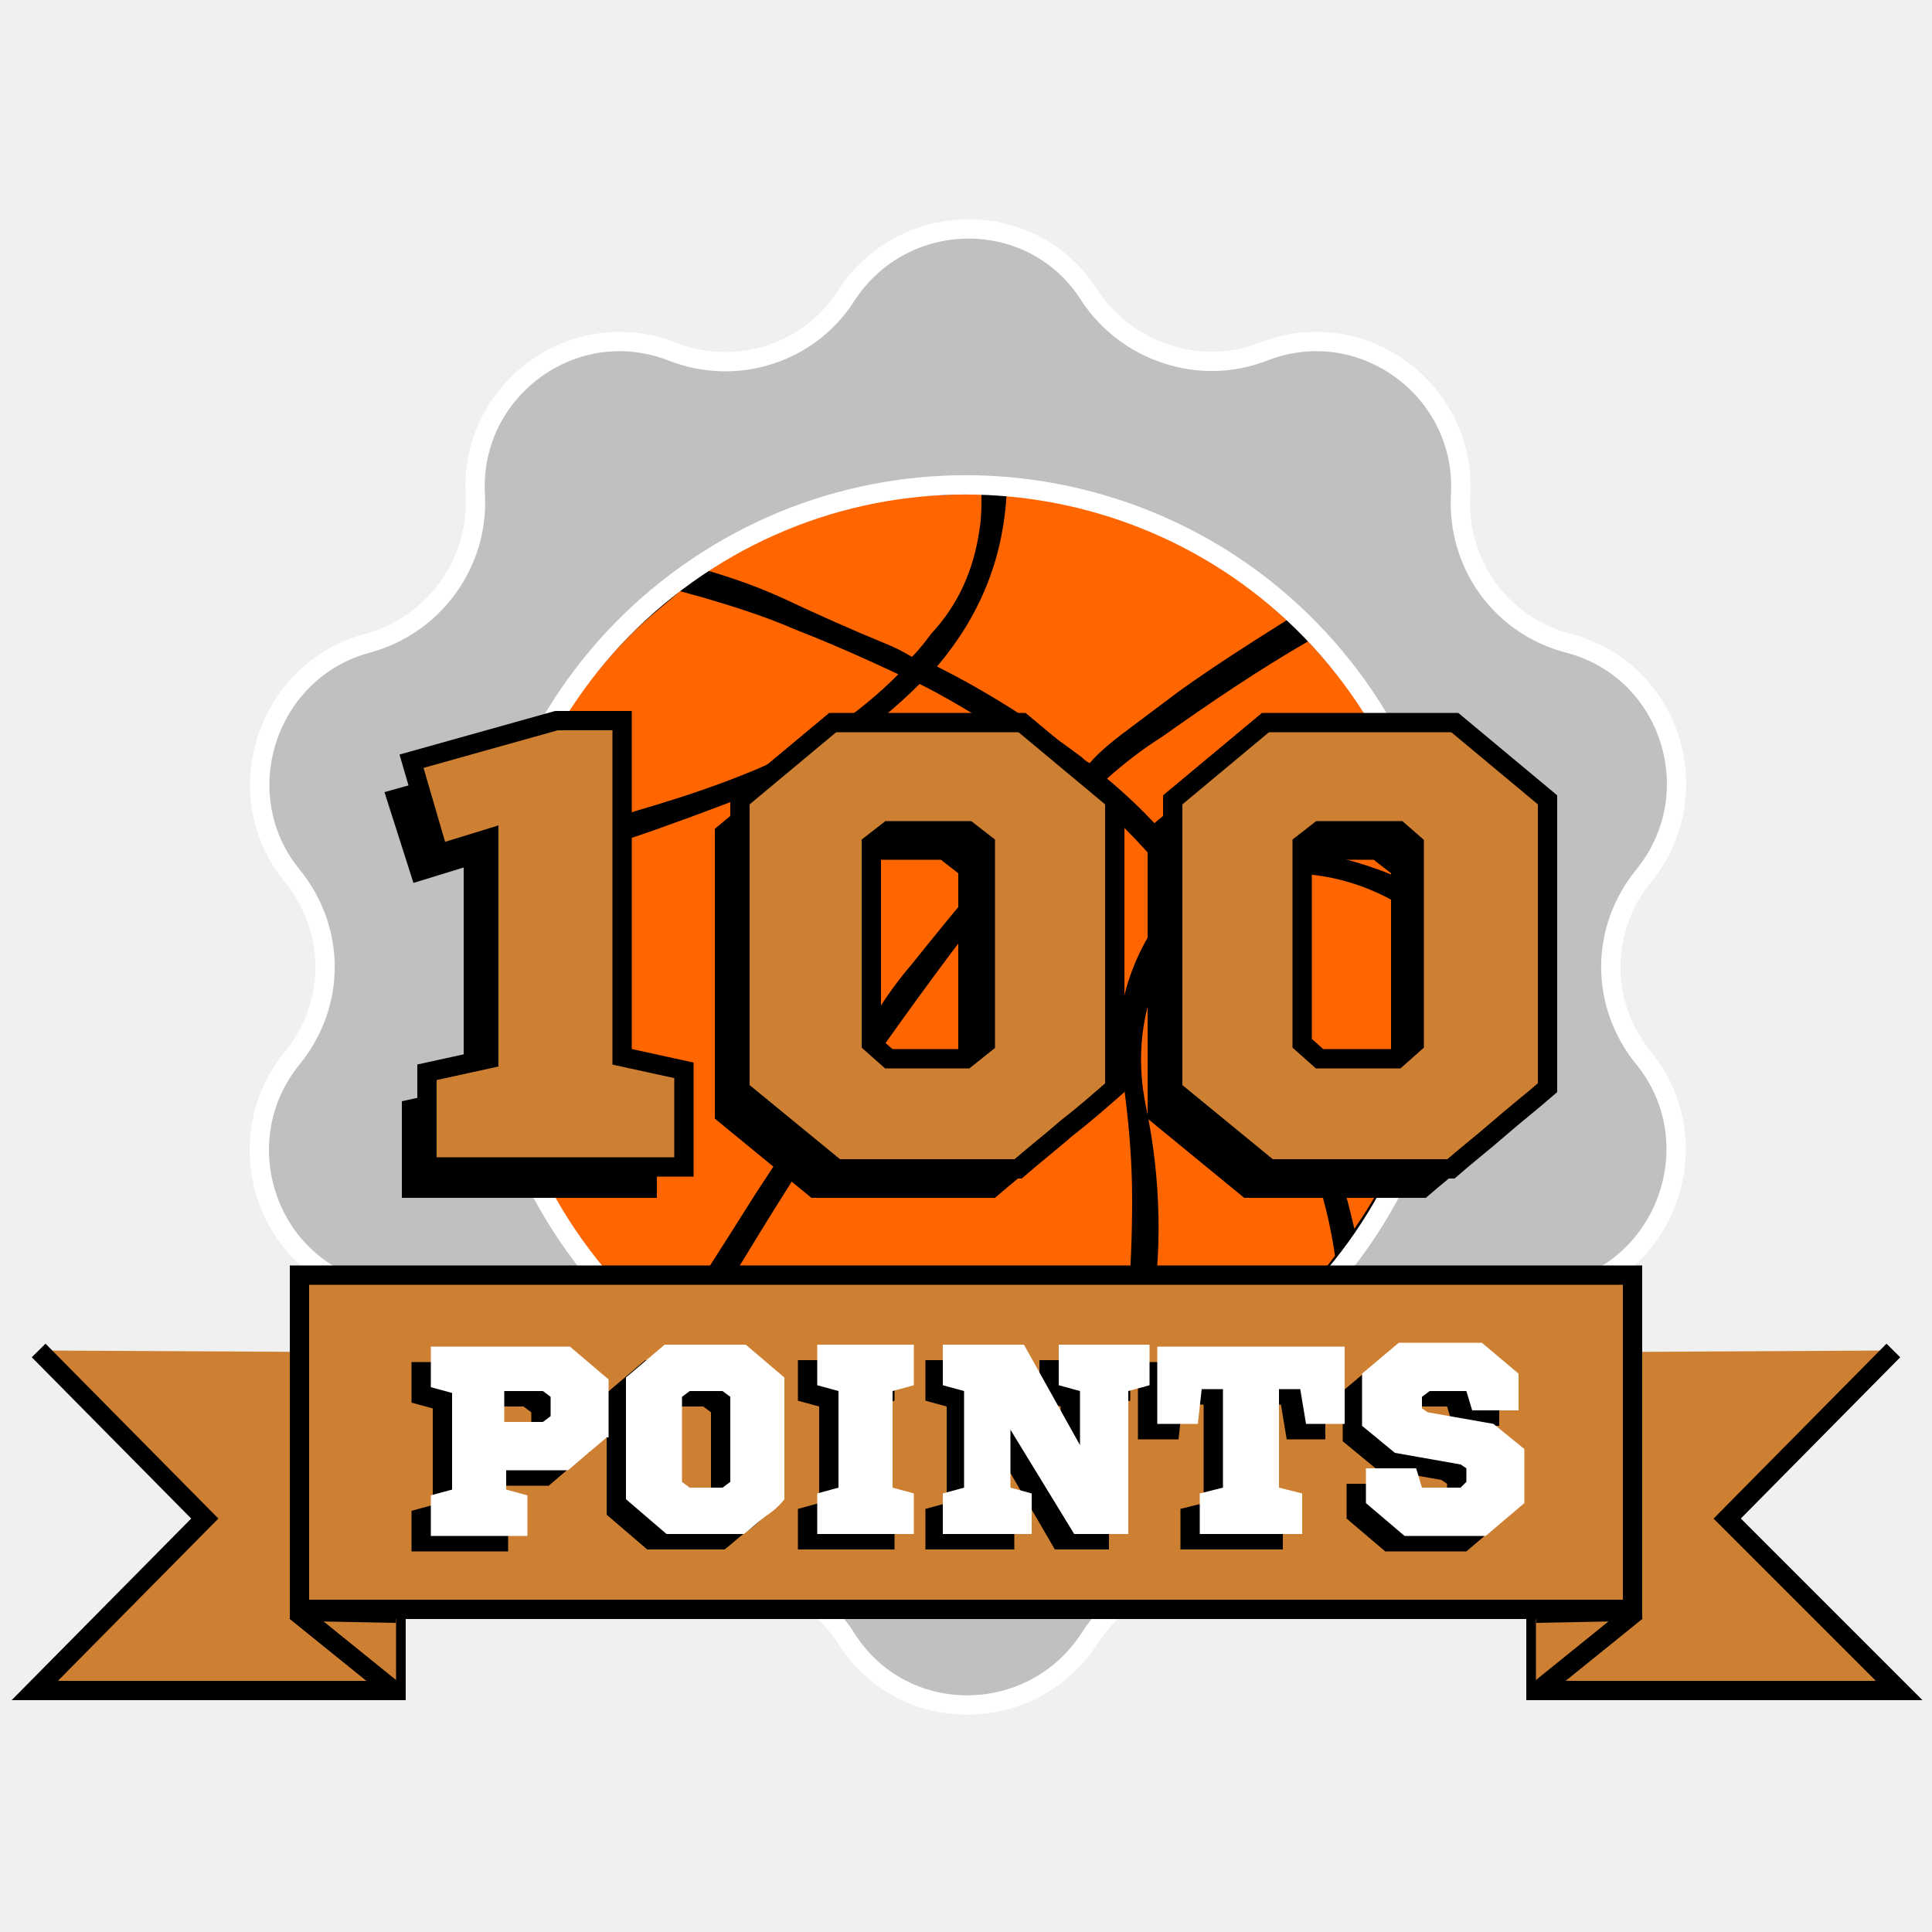
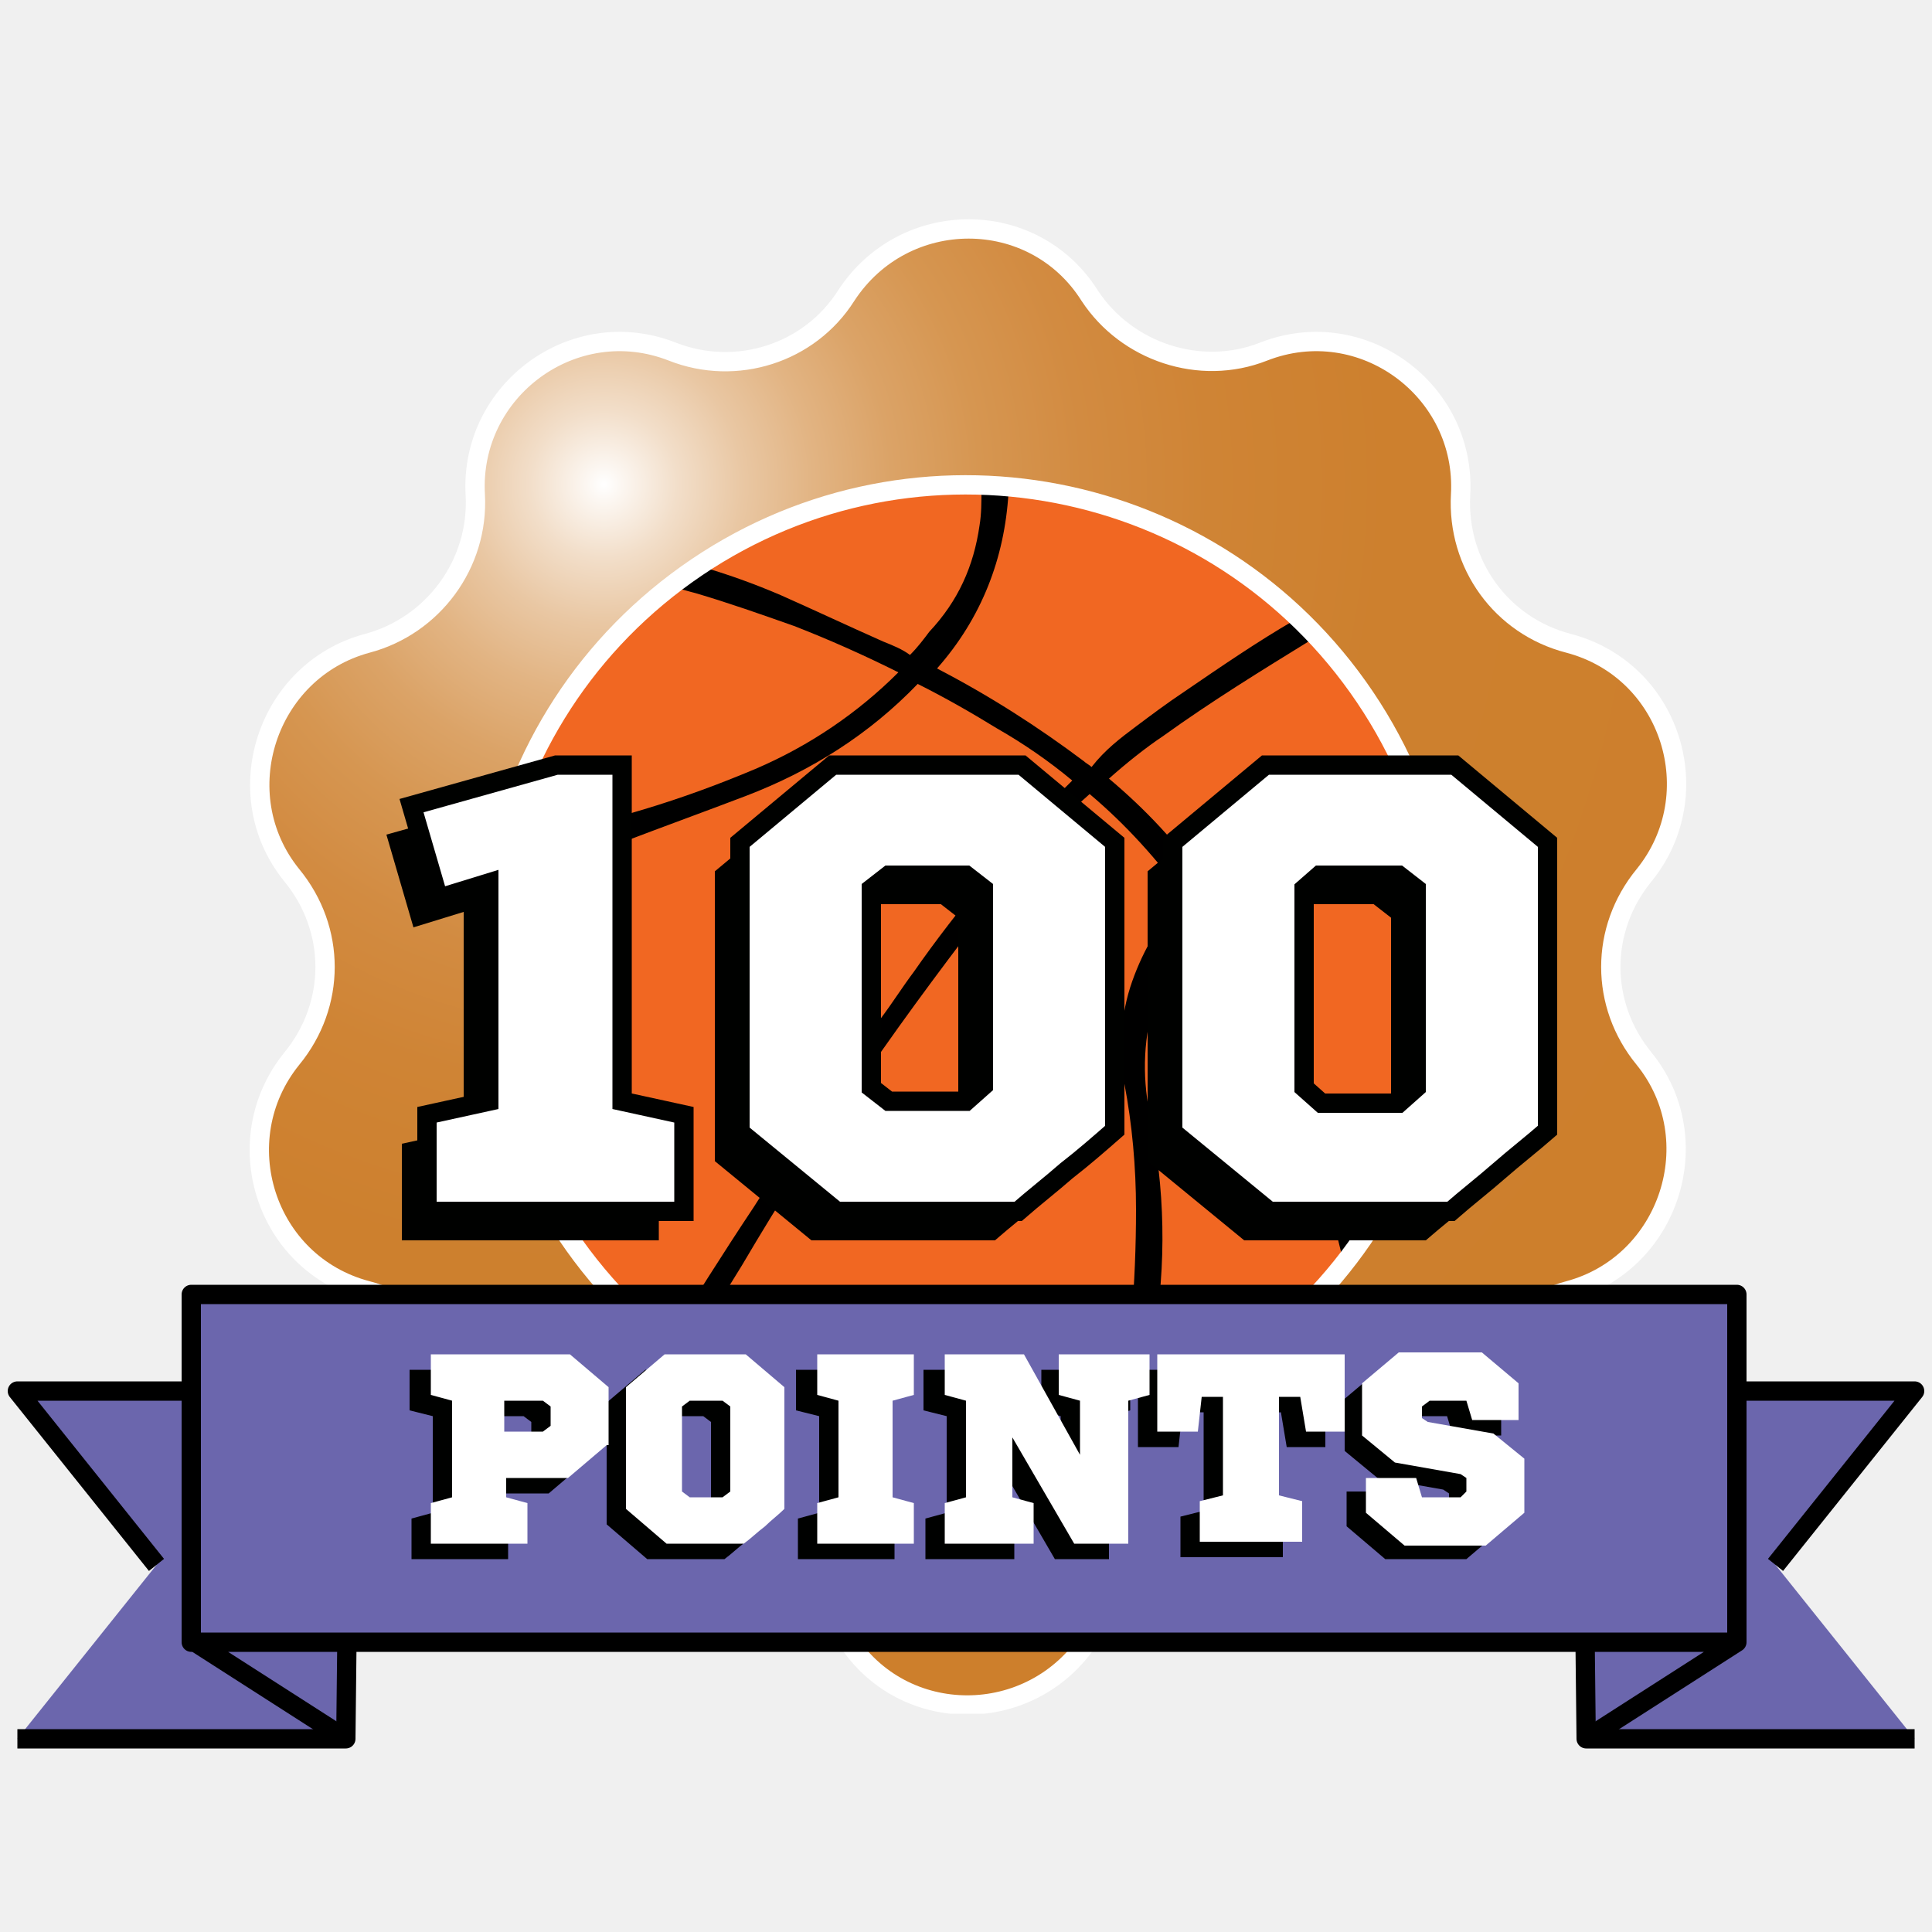
- <svg xmlns="http://www.w3.org/2000/svg" width="100" height="100" viewBox="0 0 100 100">
-   <style>.st0{fill:#FF6600;} .st1{opacity:0.2;} .st2{fill:none;stroke:#FFFFFF;stroke-miterlimit:10;} .st3{fill:#CD7F32;stroke:#000000;stroke-miterlimit:10;} .st4{fill:#CD7F32;stroke:#000000;stroke-linejoin:bevel;stroke-miterlimit:10;} .st5{fill:#FFFFFF;}</style>
-   <ellipse cx="50" cy="50" rx="24.5" ry="24.5" />
-   <path class="st0" d="M67.4 58.7c-1.1-3.2-2.5-6.2-4.1-9.1-.5-.8-.9-1.6-1.5-2.4-1 1.2-1.7 2.6-2.2 4.2-.6 1.9-.7 3.8-.3 5.8.8 3.8.9 7.7.2 11.5-.2 1.4-.5 2.7-.7 4 3.1-1.2 5.9-3 8.4-5.5.7-.7 1.3-1.4 1.9-2.2-.3-2.1-.9-4.2-1.7-6.3M36.3 30.9c-.4-.1-.7-.2-1.1-.3-.8.7-1.7 1.4-2.5 2.2-3.7 3.7-5.9 7.9-6.8 12.7l3.6-2.1c1.3-.7 2.6-1.2 4-1.6 2-.6 3.8-1.2 5.7-2 2.8-1.2 5.2-2.8 7.3-4.9-1.7-.8-3.5-1.6-5.3-2.3-1.6-.7-3.2-1.2-4.9-1.7m27.9 14.6c-.5.1-1 .4-1.4.7l-.1.1c.3.5.6.9.9 1.4 2 3.3 3.6 6.8 4.9 10.4.6 1.8 1.2 3.7 1.6 5.5 2.8-4 4.2-8.6 4.2-13.7 0-.7 0-1.4-.1-2-.4-.3-.9-.5-1.3-.8-2.6-1.7-5.6-2.3-8.7-1.6m-6.9-5.2c1.8 1.5 3.4 3.2 4.8 5.2.6-.4 1.2-.8 1.9-1.1.5-.3 1.3-.4 2.4-.4 2.6.1 5.2.9 7.8 2.3-.7-5-2.9-9.3-6.5-13.1-2.6 1.5-5.1 3.2-7.5 4.9-1.1.7-2 1.4-2.9 2.2m-2.6.8l.7-.7c-1.2-1-2.5-1.8-3.8-2.7-1.3-.8-2.6-1.6-4-2.3-2.5 2.5-5.4 4.4-8.7 5.7-2.1.8-4.2 1.6-6.3 2.3-.5.2-1 .4-1.6.7-1.9.9-3.7 1.9-5.3 3.1-.1.9-.1 1.8-.1 2.8 0 6.7 2.4 12.5 7.1 17.2.6.6 1.3 1.2 1.9 1.7 1.5-2.4 3-4.7 4.5-7.1 2.1-3.2 4.2-6.4 6.4-9.6.5-.8 1.1-1.6 1.7-2.3 2.4-3 4.9-6 7.5-8.8m1.6 0c-1.6 1.5-3.1 3.1-4.5 4.9-2.4 3-4.7 6.2-6.9 9.3-2.2 3.1-4.3 6.4-6.3 9.7-1 1.6-1.9 3.2-2.9 4.8 4.1 3.1 8.9 4.6 14.3 4.6 2.7 0 5.2-.4 7.6-1.2.7-3.7 1-7.4 1-11.1 0-2.2-.2-4.3-.5-6.4-.3-1.8-.2-3.5.4-5.2.6-1.7 1.5-3.1 2.7-4.3-1.5-1.8-3.1-3.6-4.9-5.1m2.3-3.5l2.4-1.8c1.8-1.3 3.7-2.5 5.6-3.7-4.1-3.9-9-6-14.5-6.5-.2 3.4-1.4 6.3-3.6 8.9 2.6 1.3 5.1 2.9 7.5 4.7.1.1.2.2.4.3.6-.7 1.4-1.3 2.2-1.9m-7.9-10.2c.1-.6.1-1.2.1-1.8h-.9c-5 0-9.5 1.3-13.4 3.9 1.4.4 2.8.9 4.1 1.5 1.7.8 3.5 1.6 5.2 2.3.5.2.9.4 1.4.7.4-.4.7-.8 1-1.2 1.4-1.5 2.2-3.3 2.5-5.4z" />
-   <path class="st1" d="M75.3 74.7c-.2-3.6 2.2-6.7 5.6-7.6 5.3-1.4 7.4-7.7 4-12-2.2-2.8-2.2-6.7.1-9.5 3.5-4.2 1.5-10.6-3.8-12-3.4-.9-5.7-4.2-5.5-7.7.3-5.4-5-9.4-10.1-7.5-3.3 1.2-7.1 0-9-3-2.9-4.6-9.6-4.7-12.6-.1-2 3-5.7 4.2-9 2.8-5.1-2-10.5 1.9-10.3 7.3.2 3.6-2.2 6.7-5.6 7.6-5.3 1.4-7.4 7.7-4 12 2.2 2.8 2.2 6.7-.1 9.5-3.5 4.2-1.5 10.6 3.8 12 3.4.9 5.7 4.2 5.5 7.7-.3 5.4 5 9.4 10.1 7.5 3.3-1.2 7.1 0 9 3 2.9 4.6 9.6 4.7 12.6.1 2-3 5.7-4.2 9-2.8 5.1 2 10.6-1.9 10.3-7.3zM29.7 64.5c-8-11.2-5.4-26.8 5.8-34.8 11.2-8 26.8-5.4 34.8 5.8 8 11.2 5.4 26.8-5.8 34.8-11.3 8-26.8 5.4-34.8-5.8z" />
-   <path class="st2" d="M65.4 18.2c5.1-2 10.5 2 10.2 7.4-.2 3.6 2.1 6.8 5.6 7.7 5.3 1.4 7.3 7.8 3.9 12-2.3 2.8-2.3 6.7 0 9.5 3.4 4.2 1.3 10.6-3.9 12-3.4.9-5.8 4.1-5.6 7.7.3 5.4-5.1 9.4-10.2 7.4-3.3-1.3-7.1-.1-9 2.9-3 4.6-9.7 4.6-12.6 0-1.9-3-5.7-4.2-9-2.9-5.1 2-10.5-2-10.2-7.4.2-3.6-2.1-6.8-5.6-7.7-5.3-1.4-7.3-7.8-3.9-12 2.3-2.8 2.3-6.7 0-9.5-3.4-4.2-1.3-10.6 3.9-12 3.4-.9 5.8-4.1 5.6-7.7-.3-5.4 5.1-9.4 10.2-7.4 3.3 1.3 7.1.1 9-2.9 3-4.6 9.7-4.6 12.6 0 1.9 2.9 5.7 4.2 9 2.9z" />
-   <ellipse transform="rotate(-35.462 50 49.996)" class="st2" cx="50" cy="50" rx="24.9" ry="24.9" />
-   <g>
-     <path class="st3" d="M20.5 70v17.5H1.8l8.8-8.9L2 69.9" />
-     <path class="st4" d="M20.5 87.6l-5.2-4.2 5.2.1" />
-     <path class="st3" d="M79.5 70v17.5h18.8l-8.9-8.9 8.6-8.7" />
-     <path class="st4" d="M79.5 87.6l5.2-4.2-5.2.1" />
-     <path class="st3" d="M15.5 66h69v17.3h-69z" />
+ <svg xmlns="http://www.w3.org/2000/svg" xmlns:xlink="http://www.w3.org/1999/xlink" width="100" height="100" viewBox="0 0 100 100">
+   <style>.st0{fill:#FFFFFF;} .st1{fill:#F16722;} .st2{clip-path:url(#SVGID_2_);} .st3{clip-path:url(#SVGID_4_);fill:url(#SVGID_5_);} .st4{clip-path:url(#SVGID_7_);fill:none;stroke:#FFFFFF;stroke-miterlimit:10;} .st5{fill:#6B66AD;stroke:#000000;stroke-linejoin:round;stroke-miterlimit:10;} .st6{fill:#000100;} .st7{fill:#FFFFFF;stroke:#000100;stroke-miterlimit:10;} .st8{clip-path:url(#SVGID_9_);} .st9{clip-path:url(#SVGID_11_);fill:url(#SVGID_12_);} .st10{clip-path:url(#SVGID_14_);fill:none;stroke:#FFFFFF;stroke-miterlimit:10;}</style>
+   <ellipse cx="50" cy="50.2" rx="25" ry="25" />
+   <path class="st1" d="M67.8 59.1c-1.1-3.2-2.5-6.3-4.2-9.3l-1.5-2.4c-1 1.2-1.8 2.7-2.3 4.3-.6 1.9-.7 3.9-.3 5.9.8 3.9.9 7.8.2 11.8-.2 1.4-.5 2.7-.7 4.1 3.1-1.2 6-3.1 8.6-5.7.7-.7 1.4-1.4 2-2.2-.5-2.2-1.1-4.3-1.8-6.5M36 30.7c-.4-.1-.7-.2-1.1-.3-.9.7-1.7 1.4-2.5 2.2-3.7 3.7-6 8.1-6.9 13 1.2-.8 2.4-1.5 3.7-2.1 1.3-.7 2.7-1.2 4.1-1.6 2-.6 3.9-1.3 5.8-2.1 2.8-1.2 5.3-2.9 7.4-5-1.8-.9-3.6-1.7-5.4-2.4-1.7-.6-3.4-1.2-5.1-1.7m28.5 14.9c-.5.1-1 .4-1.4.7l-.1.1.9 1.5c2 3.4 3.7 6.9 5 10.6.6 1.9 1.2 3.7 1.7 5.6 2.8-4.1 4.3-8.7 4.3-14 0-.7 0-1.4-.1-2.1-.4-.3-.9-.5-1.3-.8-2.8-1.7-5.8-2.2-9-1.6m-7.1-5.3c1.9 1.6 3.5 3.3 4.9 5.3.6-.4 1.2-.8 1.9-1.1.6-.3 1.4-.4 2.4-.4 2.6.1 5.3.9 7.9 2.3-.7-5.1-2.9-9.5-6.6-13.3-2.6 1.6-5.2 3.2-7.7 5-.9.6-1.9 1.4-2.8 2.2m-2.6.8l.7-.7c-1.2-1-2.5-1.9-3.9-2.7-1.3-.8-2.7-1.6-4.1-2.3-2.5 2.6-5.5 4.5-8.9 5.8-2.1.8-4.3 1.6-6.4 2.4-.5.2-1.1.4-1.6.7-1.9.9-3.7 2-5.4 3.2-.1.9-.1 1.9-.1 2.8 0 6.9 2.4 12.7 7.3 17.6.6.6 1.3 1.2 2 1.8 1.5-2.4 3-4.8 4.6-7.2 2.1-3.3 4.3-6.6 6.6-9.8.6-.8 1.1-1.6 1.7-2.4 2.3-3.3 4.9-6.3 7.5-9.2m1.6 0c-1.7 1.5-3.2 3.2-4.6 5-2.4 3.1-4.8 6.3-7 9.5-2.3 3.2-4.4 6.5-6.4 9.9-1 1.6-2 3.3-3 4.9 4.2 3.1 9.1 4.7 14.6 4.7 2.8 0 5.3-.4 7.8-1.2.7-3.7 1-7.5 1-11.3 0-2.2-.2-4.4-.6-6.5-.3-1.8-.2-3.6.4-5.3.6-1.7 1.5-3.2 2.7-4.4-1.4-1.9-3-3.7-4.9-5.3m2.4-3.5c.8-.6 1.6-1.2 2.5-1.8 1.9-1.3 3.8-2.6 5.7-3.7-4.2-4-9.2-6.1-14.8-6.6-.2 3.4-1.4 6.5-3.7 9.1 2.7 1.4 5.2 3 7.6 4.8.1.1.3.2.4.3.7-.9 1.5-1.5 2.3-2.1m-8.1-10.4c.1-.6.1-1.2.1-1.9h-.9c-5.1 0-9.6 1.3-13.7 4 1.4.4 2.8.9 4.2 1.5 1.8.8 3.5 1.6 5.3 2.4.5.2 1 .4 1.4.7.4-.4.7-.8 1-1.2 1.5-1.6 2.3-3.4 2.6-5.5z" />
+   <defs>
+     <path id="SVGID_1_" d="M12.8 11.3h74.5v77.4H12.8z" />
+   </defs>
+   <clipPath id="SVGID_2_">
+     <use xlink:href="#SVGID_1_" overflow="visible" />
+   </clipPath>
+   <g class="st2">
+     <defs>
+       <path id="SVGID_3_" d="M29.7 64.5c-8-11.2-5.4-26.8 5.8-34.8 11.2-8 26.8-5.4 34.8 5.8 8 11.2 5.4 26.8-5.8 34.8-4.4 3.1-9.4 4.6-14.4 4.6-7.9 0-15.5-3.6-20.4-10.4M44 15.2c-2 3-5.7 4.2-9 2.8-5.1-2-10.5 1.9-10.3 7.3.2 3.6-2.2 6.7-5.6 7.6-5.3 1.4-7.4 7.7-4 12 2.2 2.8 2.2 6.7-.1 9.5-3.5 4.2-1.5 10.6 3.8 12 3.4.9 5.7 4.2 5.5 7.7-.3 5.4 5 9.4 10.1 7.5 3.3-1.2 7.1 0 9 3 2.9 4.6 9.6 4.7 12.6.1 2-3 5.7-4.2 9-2.8 5.1 2 10.5-1.9 10.3-7.3-.2-3.6 2.2-6.7 5.6-7.6 5.3-1.4 7.4-7.7 4-12-2.2-2.8-2.2-6.7.1-9.5 3.5-4.2 1.5-10.6-3.8-12-3.4-.9-5.7-4.2-5.5-7.7.3-5.4-5-9.4-10.1-7.5-3.3 1.2-7.1 0-9-3-1.5-2.3-3.9-3.5-6.4-3.5-2.3 0-4.7 1.1-6.2 3.4" />
+     </defs>
+     <clipPath id="SVGID_4_">
+       <use xlink:href="#SVGID_3_" overflow="visible" />
+     </clipPath>
+     <radialGradient id="SVGID_5_" cx="1.069" cy="-.8" r="1" gradientTransform="matrix(47.4546 47.4546 47.4546 -47.4546 18.2353 -63.9626)" gradientUnits="userSpaceOnUse">
+       <stop offset="0" stop-color="#FFF" />
+       <stop offset=".013" stop-color="#FCF7F2" />
+       <stop offset=".058" stop-color="#F2DEC9" />
+       <stop offset=".109" stop-color="#E9C7A3" />
+       <stop offset=".164" stop-color="#E2B483" />
+       <stop offset=".225" stop-color="#DBA367" />
+       <stop offset=".294" stop-color="#D69651" />
+       <stop offset=".375" stop-color="#D28B41" />
+       <stop offset=".474" stop-color="#CF8435" />
+       <stop offset=".614" stop-color="#CD802E" />
+       <stop offset="1" stop-color="#CD7F2C" />
+     </radialGradient>
+     <path class="st3" d="M50-26.8l77.3 77.4L50 127.9l-77.3-77.3" />
+   </g>
+   <g class="st2">
+     <defs>
+       <path id="SVGID_6_" d="M12.8 11.3h74.5v77.4H12.8z" />
+     </defs>
+     <clipPath id="SVGID_7_">
+       <use xlink:href="#SVGID_6_" overflow="visible" />
+     </clipPath>
+     <path class="st4" d="M65.4 18.2c5.1-2 10.5 2 10.2 7.4-.2 3.6 2.1 6.8 5.6 7.7 5.3 1.4 7.3 7.8 3.9 12-2.3 2.8-2.3 6.7 0 9.5 3.4 4.2 1.3 10.6-3.9 12-3.4.9-5.8 4.1-5.6 7.7.3 5.4-5.1 9.4-10.2 7.4-3.3-1.3-7.1-.1-9 2.9-3 4.6-9.7 4.6-12.6 0-1.9-3-5.7-4.2-9-2.9-5.1 2-10.5-2-10.2-7.4.2-3.6-2.1-6.8-5.6-7.7-5.3-1.4-7.3-7.8-3.9-12 2.3-2.8 2.3-6.7 0-9.5-3.4-4.2-1.3-10.6 3.9-12 3.4-.9 5.8-4.1 5.6-7.7-.3-5.4 5.1-9.4 10.2-7.4 3.3 1.3 7.1.1 9-2.9 3-4.6 9.7-4.6 12.6 0 1.9 2.9 5.7 4.2 9 2.9z" />
+     <ellipse transform="matrix(0.8145 -0.5802 0.5802 0.8145 -19.7331 38.2829)" class="st4" cx="50" cy="50" rx="24.9" ry="24.9" />
  </g>
  <g>
-     <path d="M30.4 75.2l-2 1.7h-3.2v1l1.1.3v2.1h-5v-2.1l1.1-.3v-5l-1.1-.3v-2.1h7.2l2 1.7v3zm-5.3-2.4v1.6h2l.4-.3v-1l-.4-.3h-2zM38.6 79.3c-.4.3-.7.6-1.1.9h-4l-2.1-1.8v-6.3l2-1.7h4.2l2 1.7v6.3c-.3.4-.7.7-1 .9zm-3.9-6.5l-.4.3v4.4l.4.3h1.7l.4-.3v-4.4l-.4-.3h-1.7zM45.2 72.8v5l1.1.3v2.1h-5v-2.1l1.1-.3v-5l-1.1-.3v-2.1h5v2.1l-1.1.3zM58.5 70.4v2.1l-1.1.3v7.4h-2.8l-3.2-5.5v3.1l1.1.3v2.1h-4.6v-2.1l1.1-.3v-5l-1.1-.3v-2.1H52l2.9 5.2v-2.8l-1.1-.3v-2.1h4.7zM66.6 74.5l-.3-1.8h-1.1v5.1l1.2.3v2.1h-5.3v-2.1l1.2-.3v-5.1h-1.1l-.2 1.8h-2.1v-4h9.7v4h-2zM77.8 73.8h-2.6l-.3-1H73l-.4.3v.6l.3.2 3.4.6 1.6 1.3v2.8l-2 1.7h-4.2l-2-1.7v-1.8h2.6l.3 1h2l.3-.3v-.7l-.3-.2-3.4-.6-1.7-1.4V72l1.9-1.6h4.3l1.9 1.6v1.8z" />
+     <path class="st5" d="M.9 90h17l.2-18H.9l7.2 9M99.1 90h-17l-.2-18h17.2l-7.2 9" />
+     <path class="st5" d="M9.9 67h80v18h-80zM82.1 90l7.8-5M17.9 90l-7.8-5" />
    <g>
-       <path class="st5" d="M31.4 74.4l-2 1.7h-3.2v1l1.1.3v2.1h-5v-2.1l1.1-.3v-5l-1.1-.3v-2.1h7.2l2 1.7v3zM26.1 72v1.6h2l.4-.3v-1l-.4-.3h-2zM39.6 78.5c-.4.3-.7.6-1.1.9h-4l-2.1-1.8v-6.3l2-1.7h4.2l2 1.7v6.3c-.3.4-.7.7-1 .9zM35.7 72l-.4.3v4.4l.4.3h1.7l.4-.3v-4.4l-.4-.3h-1.7zM46.2 72v5l1.1.3v2.1h-5v-2.1l1.1-.3v-5l-1.1-.3v-2.1h5v2.1l-1.1.3zM59.5 69.6v2.1l-1.1.3v7.4h-2.8L52.3 74v3l1.1.3v2.1h-4.6v-2.1l1.1-.3v-5l-1.1-.3v-2.1H53l2.9 5.2V72l-1.1-.3v-2.1h4.7zM67.6 73.7l-.3-1.8h-1.1V77l1.2.3v2.1h-5.3v-2.1l1.2-.3v-5.1h-1.1l-.2 1.8h-2.1v-4h9.7v4h-2zM78.8 73h-2.6l-.3-1H74l-.4.3v.6l.3.2 3.4.6 1.6 1.3v2.8l-2 1.7h-4.2l-2-1.7V76h2.6l.3 1h2l.3-.3V76l-.3-.2-3.4-.6-1.7-1.4v-2.7l1.9-1.6h4.3l1.9 1.6V73z" />
+       <path class="st6" d="M30.4 75.6l-2 1.7h-3.2v1l1.1.3v2.1h-5v-2.1l1.1-.3v-5l-1.2-.3v-2.1h7.2l2 1.7v3zm-5.3-2.3v1.6h2l.4-.3v-1l-.4-.3h-2zM38.6 79.8c-.4.3-.7.6-1.1.9h-4l-2.1-1.8v-6.3l2-1.7h4.2l2 1.7v6.3c-.3.3-.7.6-1 .9zm-3.9-6.5l-.4.3V78l.4.3h1.7l.4-.3v-4.4l-.4-.3h-1.7zM45.2 73.3v5l1.1.3v2.1h-5v-2.1l1.1-.3v-5l-1.2-.3v-2.1h5V73l-1 .3zM58.5 70.9V73l-1.1.3v7.4h-2.8l-3.2-5.5v3.1l1.1.3v2.1h-4.6v-2.1l1.1-.3v-5l-1.2-.3v-2.1H52l2.9 5.2v-2.8l-1-.3v-2.1h4.6zM66.6 74.9l-.3-1.8h-1.1v5.1l1.2.3v2.1h-5.3v-2.1l1.2-.3v-5.1h-1.1l-.2 1.8h-2.1v-4h9.7v4h-2zM77.8 74.3h-2.6l-.3-1H73l-.4.3v.6l.3.2 3.4.6 1.6 1.3V79l-2 1.7h-4.2l-2-1.7v-1.8h2.6l.3 1h2l.4-.2v-.7l-.3-.2-3.4-.6-1.7-1.4v-2.7l1.9-1.6h4.3l1.9 1.6v1.9z" />
+       <g>
+         <path class="st0" d="M31.4 74.8l-2 1.7h-3.2v1l1.1.3v2.1h-5v-2.1l1.1-.3v-5l-1.1-.3v-2.1h7.2l2 1.7v3zm-5.3-2.3v1.6h2l.4-.3v-1l-.4-.3h-2zM39.6 79c-.4.3-.7.6-1.1.9h-4l-2.1-1.8v-6.3l2-1.7h4.2l2 1.7v6.3c-.3.3-.7.6-1 .9zm-3.9-6.5l-.4.3v4.4l.4.3h1.7l.4-.3v-4.4l-.4-.3h-1.7zM46.2 72.5v5l1.1.3v2.1h-5v-2.1l1.1-.3v-5l-1.1-.3v-2.1h5v2.1l-1.1.3zM59.5 70.1v2.1l-1.1.3v7.4h-2.8l-3.2-5.5v3.1l1.1.3v2.1h-4.6v-2.1l1.1-.3v-5l-1.1-.3v-2.1H53l2.9 5.2v-2.8l-1.1-.3v-2.1h4.7zM67.6 74.1l-.3-1.8h-1.1v5.1l1.2.3v2.1h-5.3v-2.1l1.2-.3v-5.1h-1.1l-.2 1.8h-2.1v-4h9.7v4h-2zM78.8 73.5h-2.6l-.3-1H74l-.4.3v.6l.3.2 3.4.6 1.6 1.3v2.8l-2 1.7h-4.2l-2-1.7v-1.8h2.6l.3 1h2l.3-.3v-.7l-.3-.2-3.4-.6-1.7-1.4v-2.7l1.9-1.6h4.3l1.9 1.6v1.9z" />
+       </g>
    </g>
-   </g>
-   <g>
-     <path d="M20.8 62v-5l3.2-.7V44.9l-2.6.8-1.5-4.7 7.5-2.1h3.4v17.4l3.2.7v5H20.8zM54 59.9c-.8.7-1.7 1.4-2.5 2.1H42l-5-4.1v-15l4.8-4h9.8l4.8 4v14.9L54 59.9zm-9.3-15.3l-.9.7v10.3l.9.8h4l.9-.8V45.2l-.9-.7h-4zM76.3 59.9c-.8.7-1.7 1.4-2.5 2.1h-9.4l-5-4.1v-15l4.8-4H74l4.8 4v14.9c-.8.7-1.7 1.4-2.5 2.1zm-9.2-15.3l-.9.7v10.3l.9.8h4l.9-.8V45.2l-.9-.7h-4z" />
    <g>
-       <path class="st3" d="M22.1 60.5v-5l3.2-.7V43.4l-2.6.8-1.4-4.8 7.5-2.1h3.4v17.4l3.2.7v5H22.1zM55.2 58.4c-.8.7-1.7 1.4-2.5 2.1h-9.4l-5-4.1v-15l4.8-4h9.8l4.8 4v14.9c-.8.7-1.6 1.4-2.5 2.1zM46 43l-.9.7V54l.9.8h4l1-.8V43.7l-.9-.7H46zM77.6 58.4c-.8.7-1.7 1.4-2.5 2.1h-9.4l-5-4.1v-15l4.8-4h9.8l4.8 4v14.9c-.8.7-1.7 1.4-2.5 2.1zM68.3 43l-.9.7V54l.9.8h4l.9-.8V43.7l-.8-.7h-4.1z" />
+       <path class="st6" d="M20.8 64.2v-5l3.2-.7V47.2l-2.6.8-1.4-4.8 7.5-2.1h3.4v17.4l3.2.7v5H20.8zM54 62.1c-.8.7-1.7 1.4-2.5 2.1H42l-5-4.1v-15l4.8-4h9.8l4.8 4V60L54 62.1zm-9.3-15.3l-.9.7v10.3l.9.8h4l.9-.8V47.5l-.9-.7h-4zM76.3 62.1c-.8.7-1.7 1.4-2.5 2.1h-9.4l-5-4.1v-15l4.8-4H74l4.8 4V60c-.8.7-1.7 1.4-2.5 2.1zm-9.2-15.3l-.9.7v10.3l.9.8h4l.9-.8V47.5l-.9-.7h-4z" />
+       <g>
+         <path class="st7" d="M22.1 62.7v-5l3.2-.7V45.7l-2.6.8-1.4-4.8 7.5-2.1h3.4V57l3.2.7v5H22.1zM55.2 60.6c-.8.7-1.7 1.4-2.5 2.1h-9.4l-5-4.1v-15l4.8-4h9.8l4.8 4v14.9c-.8.7-1.6 1.4-2.5 2.1zM46 45.3l-.9.7v10.3l.9.7h4l.9-.8V46l-.9-.7h-4zM77.6 60.6c-.8.7-1.7 1.4-2.5 2.1h-9.4l-5-4.1v-15l4.8-4h9.8l4.8 4v14.9c-.8.7-1.7 1.4-2.5 2.1zm-9.3-15.3l-.8.7v10.3l.9.8h4l.9-.8V46l-.9-.7h-4.1z" />
+       </g>
    </g>
  </g>
</svg>
